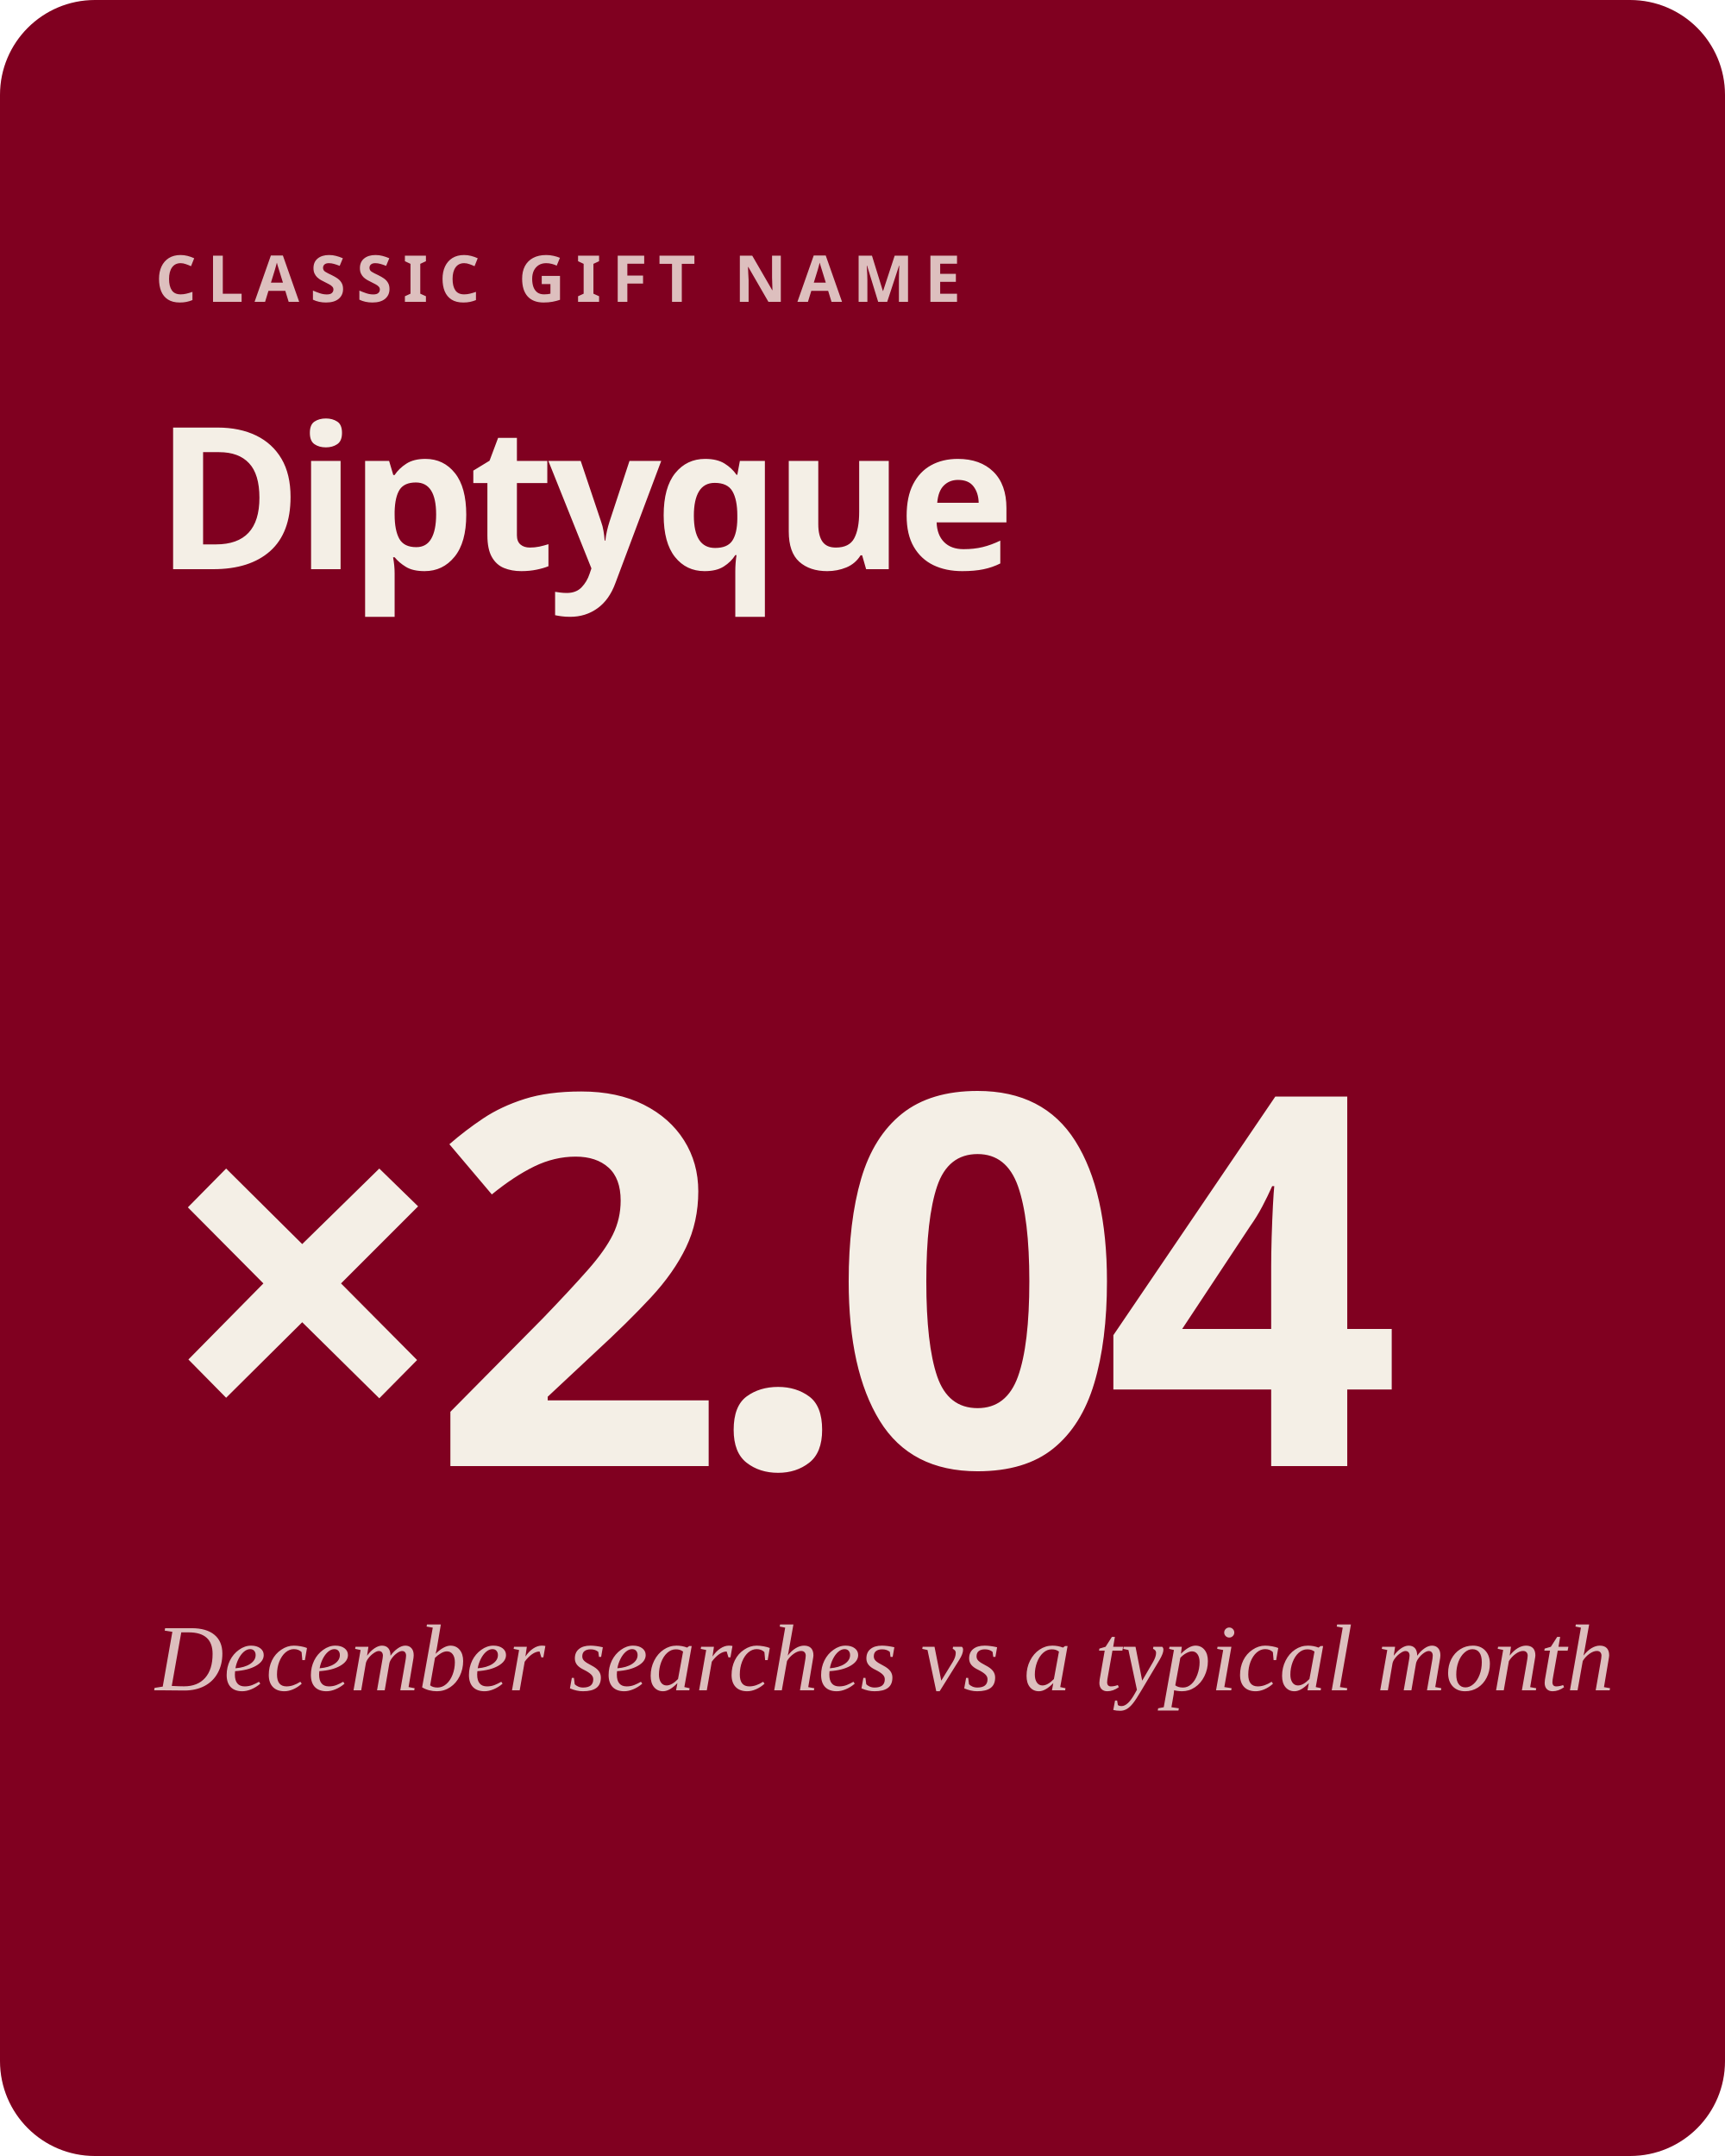
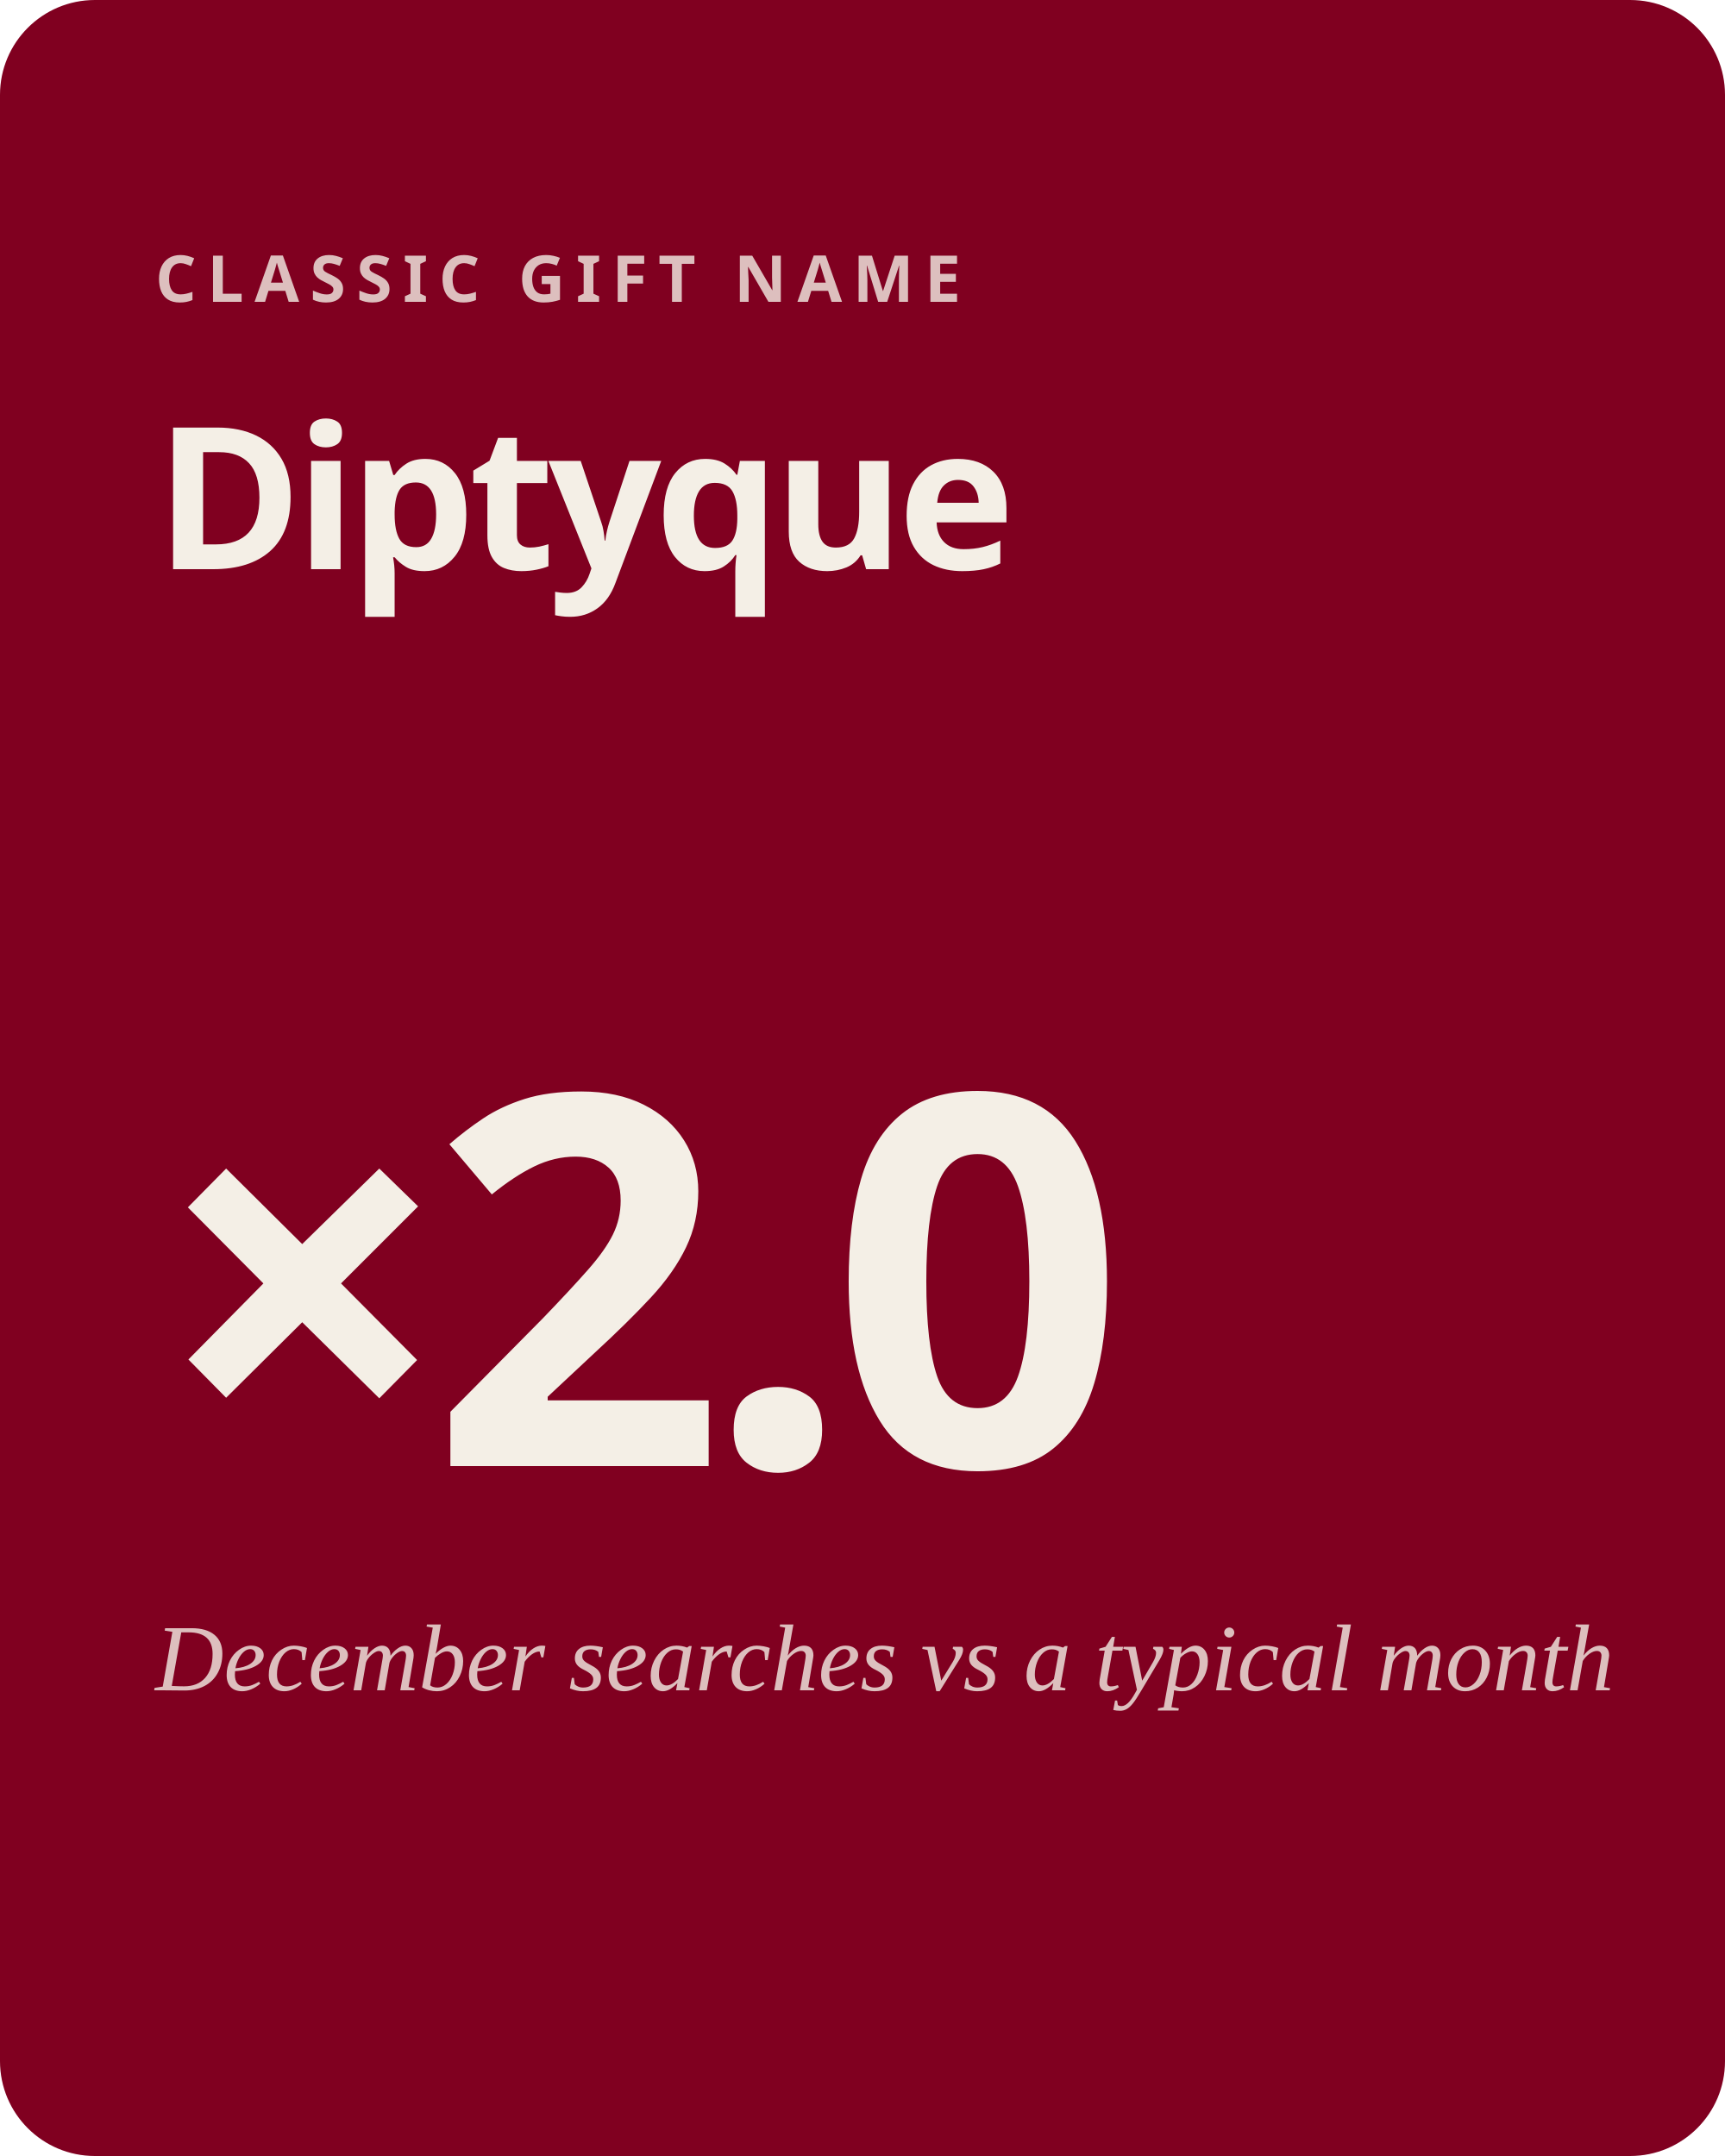
- <svg xmlns="http://www.w3.org/2000/svg" viewBox="0 0 400 500" role="img" aria-label="Diptyque: December searches ×2.04">
+ <svg xmlns="http://www.w3.org/2000/svg" viewBox="0 0 400 500" role="img" aria-label="Diptyque: December searches ×2.0">
  <rect width="400" height="500" rx="22" fill="#800020" stroke="#800020" stroke-width="0" />
  <text x="36" y="70" font-family="Bricolage Grotesque, system-ui, sans-serif" font-weight="600" font-size="15" letter-spacing="2.5" fill="#f4efe6cc">CLASSIC GIFT NAME</text>
  <text x="36" y="132" font-family="Bricolage Grotesque, system-ui, sans-serif" font-weight="800" font-size="46" letter-spacing="-1.5" fill="#f4efe6">Diptyque</text>
-   <text x="36" y="340" font-family="Bricolage Grotesque, system-ui, sans-serif" font-weight="800" font-size="120" letter-spacing="-5" fill="#f4efe6">×2.04</text>
+   <text x="36" y="340" font-family="Bricolage Grotesque, system-ui, sans-serif" font-weight="800" font-size="120" letter-spacing="-5" fill="#f4efe6">×2.0</text>
  <text x="36" y="392" font-family="Source Serif 4, Georgia, serif" font-style="italic" font-size="22" fill="#f4efe6cc">December searches vs a typical month</text>
</svg>
